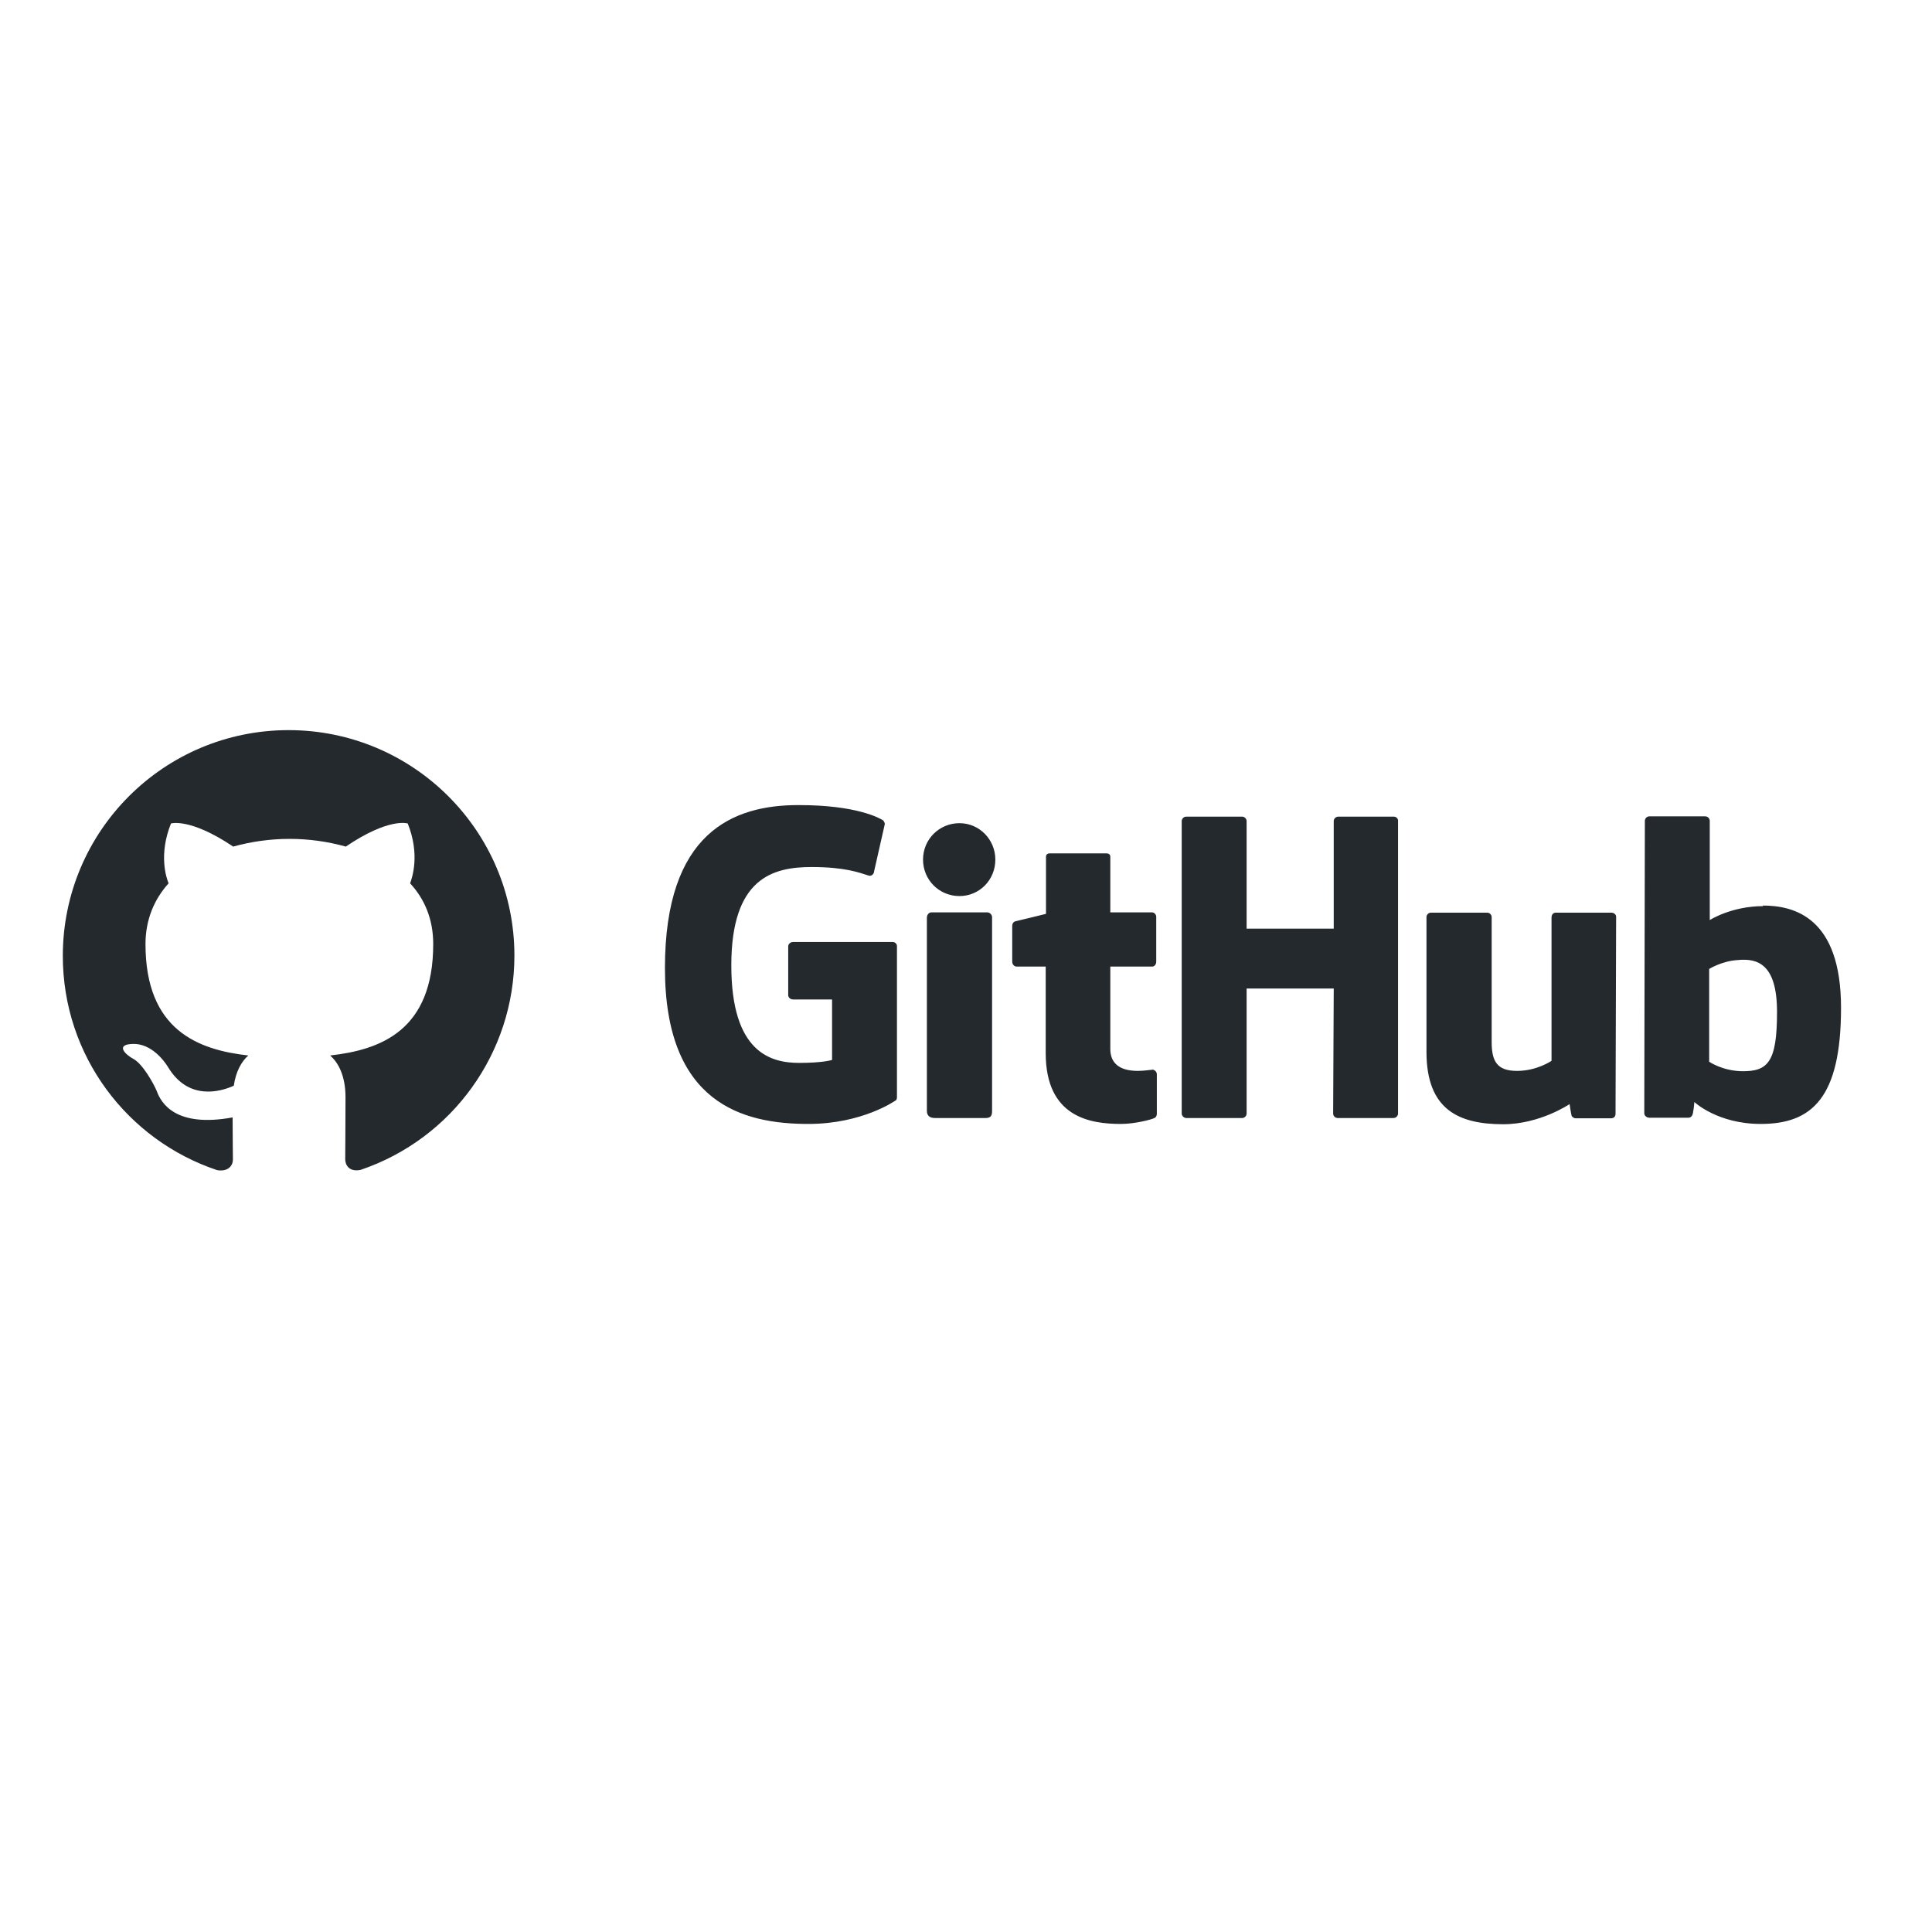
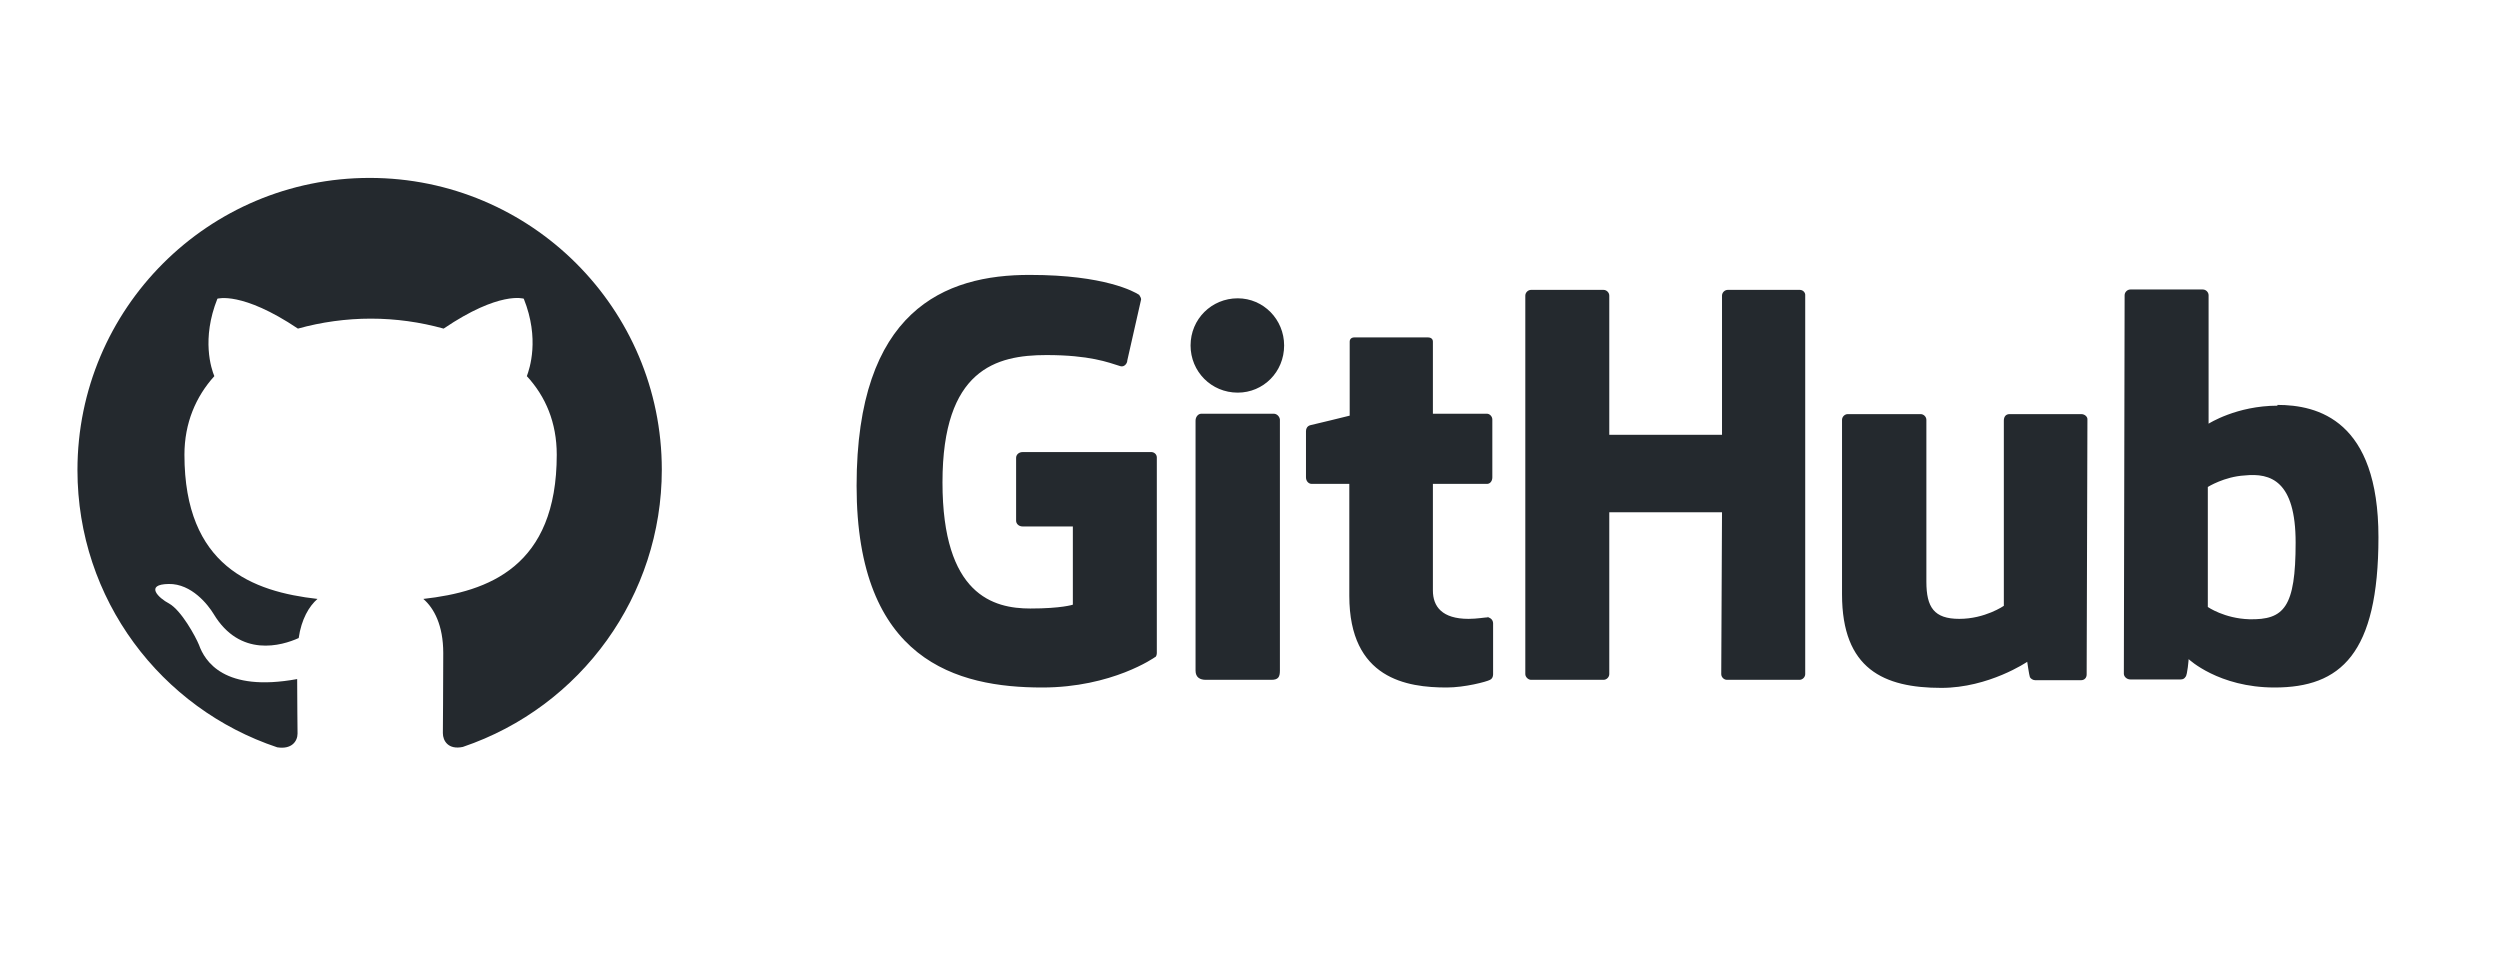
- <svg xmlns="http://www.w3.org/2000/svg" version="1.1" id="layer" x="0px" y="0px" viewBox="0 0 652 652" style="enable-background:new 0 0 652 652;" xml:space="preserve">
+ <svg xmlns="http://www.w3.org/2000/svg" version="1.1" id="layer" x="0px" y="0px" viewBox="1 200 652 252" style="enable-background:new 0 0 652 652;" xml:space="preserve">
  <style type="text/css">
	.st0{fill:#24292E;}
	.st1{fill-rule:evenodd;clip-rule:evenodd;fill:#24292E;}
</style>
  <path class="st0" d="M389.1,360.9h-0.2c0.1,0,0.1,0.1,0.2,0.1h0.1L389.1,360.9z M389.1,361c-0.8,0-2.9,0.4-5.1,0.4  c-6.9,0-9.3-3.2-9.3-7.4v-27.8h14.1c0.8,0,1.4-0.7,1.4-1.7v-15.1c0-0.8-0.7-1.5-1.4-1.5h-14.1v-18.8c0-0.7-0.5-1.1-1.3-1.1h-19.2  c-0.8,0-1.2,0.5-1.2,1.1v19.3c0,0-9.7,2.4-10.3,2.5c-0.7,0.2-1.1,0.8-1.1,1.5v12.1c0,1,0.7,1.7,1.5,1.7h9.8v29.2  c0,21.7,15.1,23.9,25.4,23.9c4.7,0,10.4-1.5,11.3-2c0.5-0.2,0.8-0.8,0.8-1.4v-13.3C390.4,361.8,389.9,361.2,389.1,361L389.1,361z   M599.7,341.5c0-16.1-6.5-18.2-13.3-17.5c-5.3,0.3-9.6,3-9.6,3v31.3c0,0,4.3,3,10.8,3.2C596.7,361.7,599.7,358.4,599.7,341.5  L599.7,341.5z M621.3,340.1c0,30.5-9.9,39.2-27.1,39.2c-14.6,0-22.4-7.4-22.4-7.4s-0.3,4.1-0.8,4.6c-0.3,0.5-0.7,0.7-1.3,0.7h-13.1  c-0.9,0-1.7-0.7-1.7-1.5l0.2-98.7c0-0.8,0.7-1.5,1.5-1.5h18.9c0.8,0,1.5,0.7,1.5,1.5v33.5c0,0,7.3-4.7,18-4.7l-0.1-0.2  C605.5,305.6,621.3,309.6,621.3,340.1L621.3,340.1z M543.8,308h-18.7c-1,0-1.5,0.7-1.5,1.7V358c0,0-4.9,3.4-11.6,3.4  c-6.6,0-8.6-3-8.6-9.7v-42.2c0-0.8-0.7-1.5-1.5-1.5h-19c-0.8,0-1.5,0.7-1.5,1.5V355c0,19.5,10.9,24.4,25.9,24.4  c12.4,0,22.4-6.8,22.4-6.8s0.5,3.5,0.7,4c0.2,0.4,0.8,0.8,1.4,0.8h11.9c1,0,1.5-0.7,1.5-1.5l0.2-66.4  C545.5,308.7,544.7,308,543.8,308L543.8,308z M333.2,307.9h-18.9c-0.8,0-1.5,0.8-1.5,1.8v65.2c0,1.8,1.2,2.4,2.7,2.4h17.1  c1.8,0,2.2-0.8,2.2-2.4v-65.5C334.7,308.6,334,307.9,333.2,307.9L333.2,307.9z M323.8,277.8c-6.8,0-12.3,5.4-12.3,12.3  c0,6.8,5.4,12.3,12.3,12.3c6.7,0,12.1-5.4,12.1-12.3C335.9,283.3,330.5,277.8,323.8,277.8L323.8,277.8z M470.4,275.6h-18.8  c-0.8,0-1.5,0.7-1.5,1.5v36.3h-29.4v-36.3c0-0.8-0.7-1.5-1.5-1.5h-18.9c-0.8,0-1.5,0.7-1.5,1.5v98.7c0,0.8,0.8,1.5,1.5,1.5h18.9  c0.8,0,1.5-0.7,1.5-1.5v-42.2h29.4l-0.2,42.2c0,0.8,0.7,1.5,1.5,1.5h18.9c0.8,0,1.5-0.7,1.5-1.5v-98.7  C471.9,276.3,471.2,275.6,470.4,275.6L470.4,275.6z M302.7,319.3v51c0,0.3-0.1,1-0.5,1.1c0,0-11.1,7.9-29.4,7.9  c-22.1,0-48.4-6.9-48.4-52.6c0-45.7,22.9-55.1,45.3-55c19.4,0,27.2,4.4,28.4,5.2c0.3,0.5,0.5,0.8,0.5,1.2L295,294  c0,0.8-0.8,1.8-1.8,1.5c-3.2-1-8-2.9-19.3-2.9c-13.1,0-27.1,3.7-27.1,33.2c0,29.4,13.3,32.9,22.9,32.9c8.2,0,11.1-1,11.1-1v-20.4  h-13.1c-1,0-1.7-0.7-1.7-1.5v-16.4c0-0.8,0.7-1.5,1.7-1.5H301C302,317.8,302.7,318.5,302.7,319.3L302.7,319.3z M302.7,319.3" />
  <path class="st1" d="M97.4,246.4c-42.1,0-76.2,34.1-76.2,76.2c0,33.7,21.8,62.2,52.1,72.3c3.8,0.6,5.3-1.6,5.3-3.6  c0-1.8-0.1-7.8-0.1-14.2c-19.1,3.5-24.1-4.7-25.6-8.9c-0.9-2.2-4.6-9-7.8-10.8c-2.7-1.4-6.5-5-0.1-5.1c6-0.1,10.3,5.5,11.7,7.8  c6.9,11.5,17.8,8.3,22.2,6.3c0.7-4.9,2.7-8.3,4.9-10.2c-16.9-1.9-34.7-8.5-34.7-37.6c0-8.3,3-15.2,7.8-20.5  c-0.8-1.9-3.4-9.7,0.8-20.2c0,0,6.4-2,21,7.8c6.1-1.7,12.6-2.6,19-2.6c6.5,0,12.9,0.9,19,2.6c14.6-9.9,20.9-7.8,20.9-7.8  c4.2,10.5,1.5,18.3,0.8,20.2c4.9,5.3,7.8,12.1,7.8,20.5c0,29.2-17.8,35.7-34.8,37.6c2.8,2.4,5.2,6.9,5.2,14.1  c0,10.2-0.1,18.4-0.1,20.9c0,2,1.4,4.4,5.2,3.6c31-10.5,51.9-39.6,51.9-72.3C173.6,280.5,139.5,246.4,97.4,246.4L97.4,246.4z   M97.4,246.4" />
</svg>
